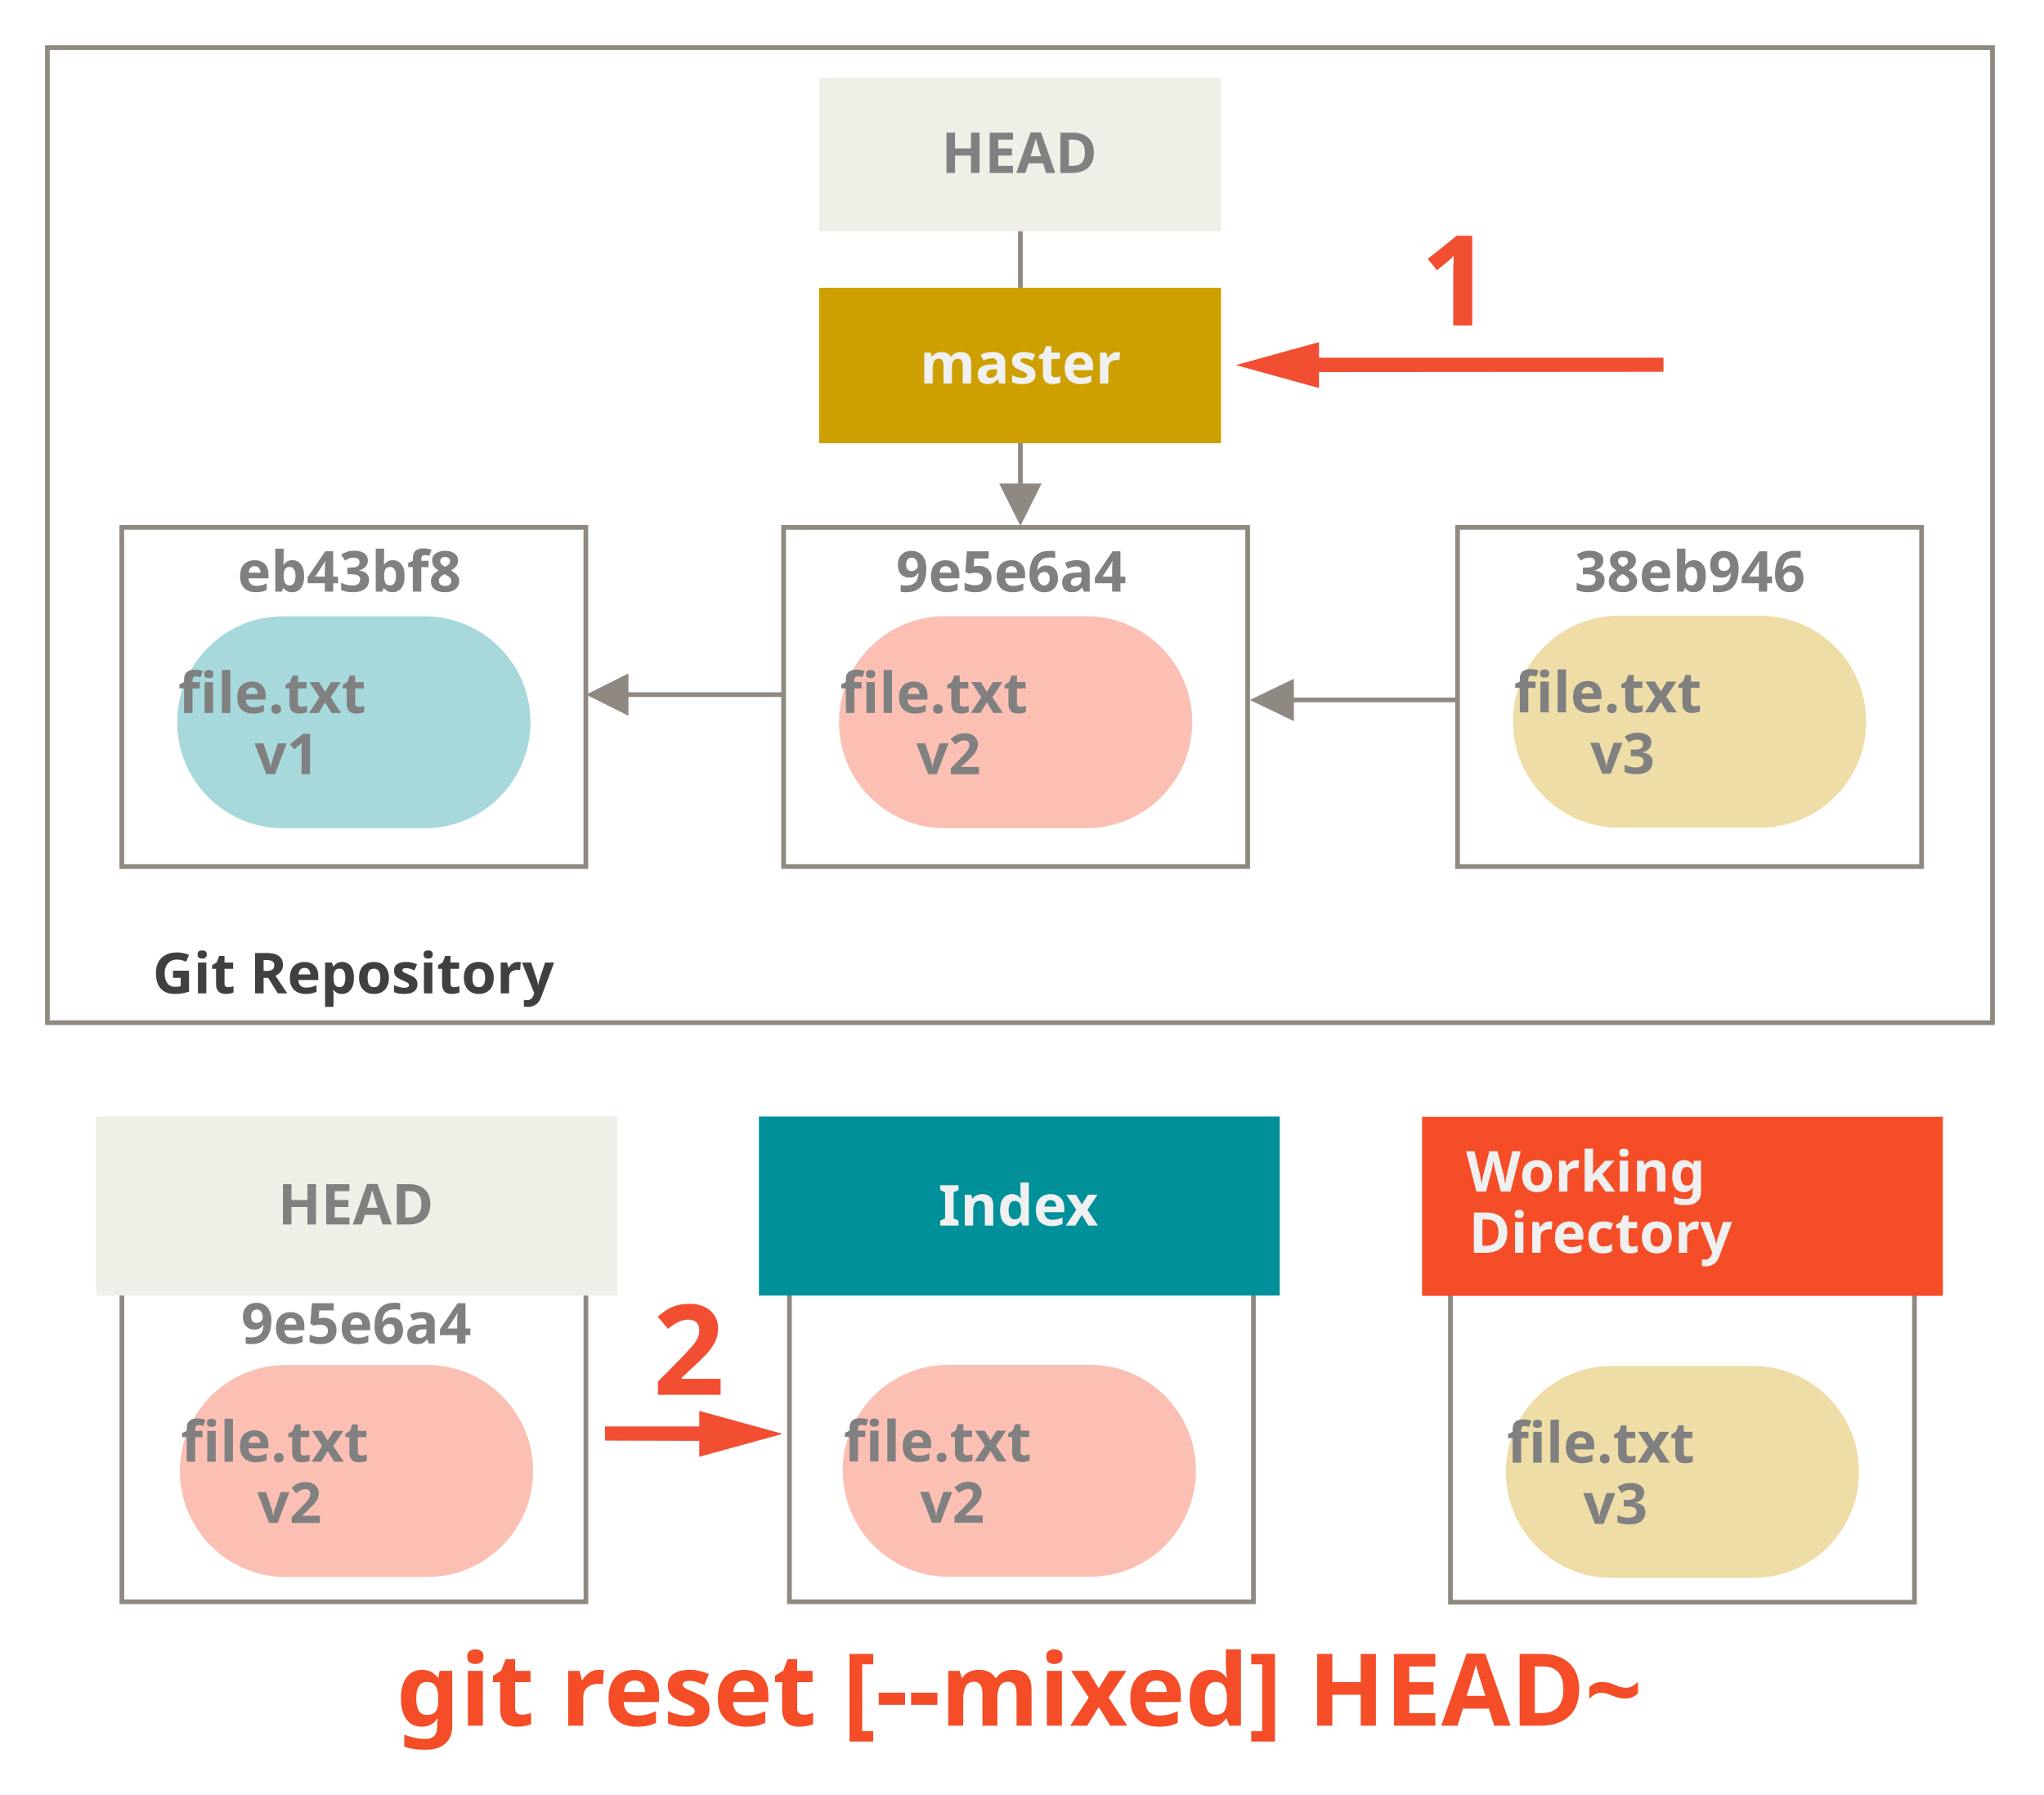
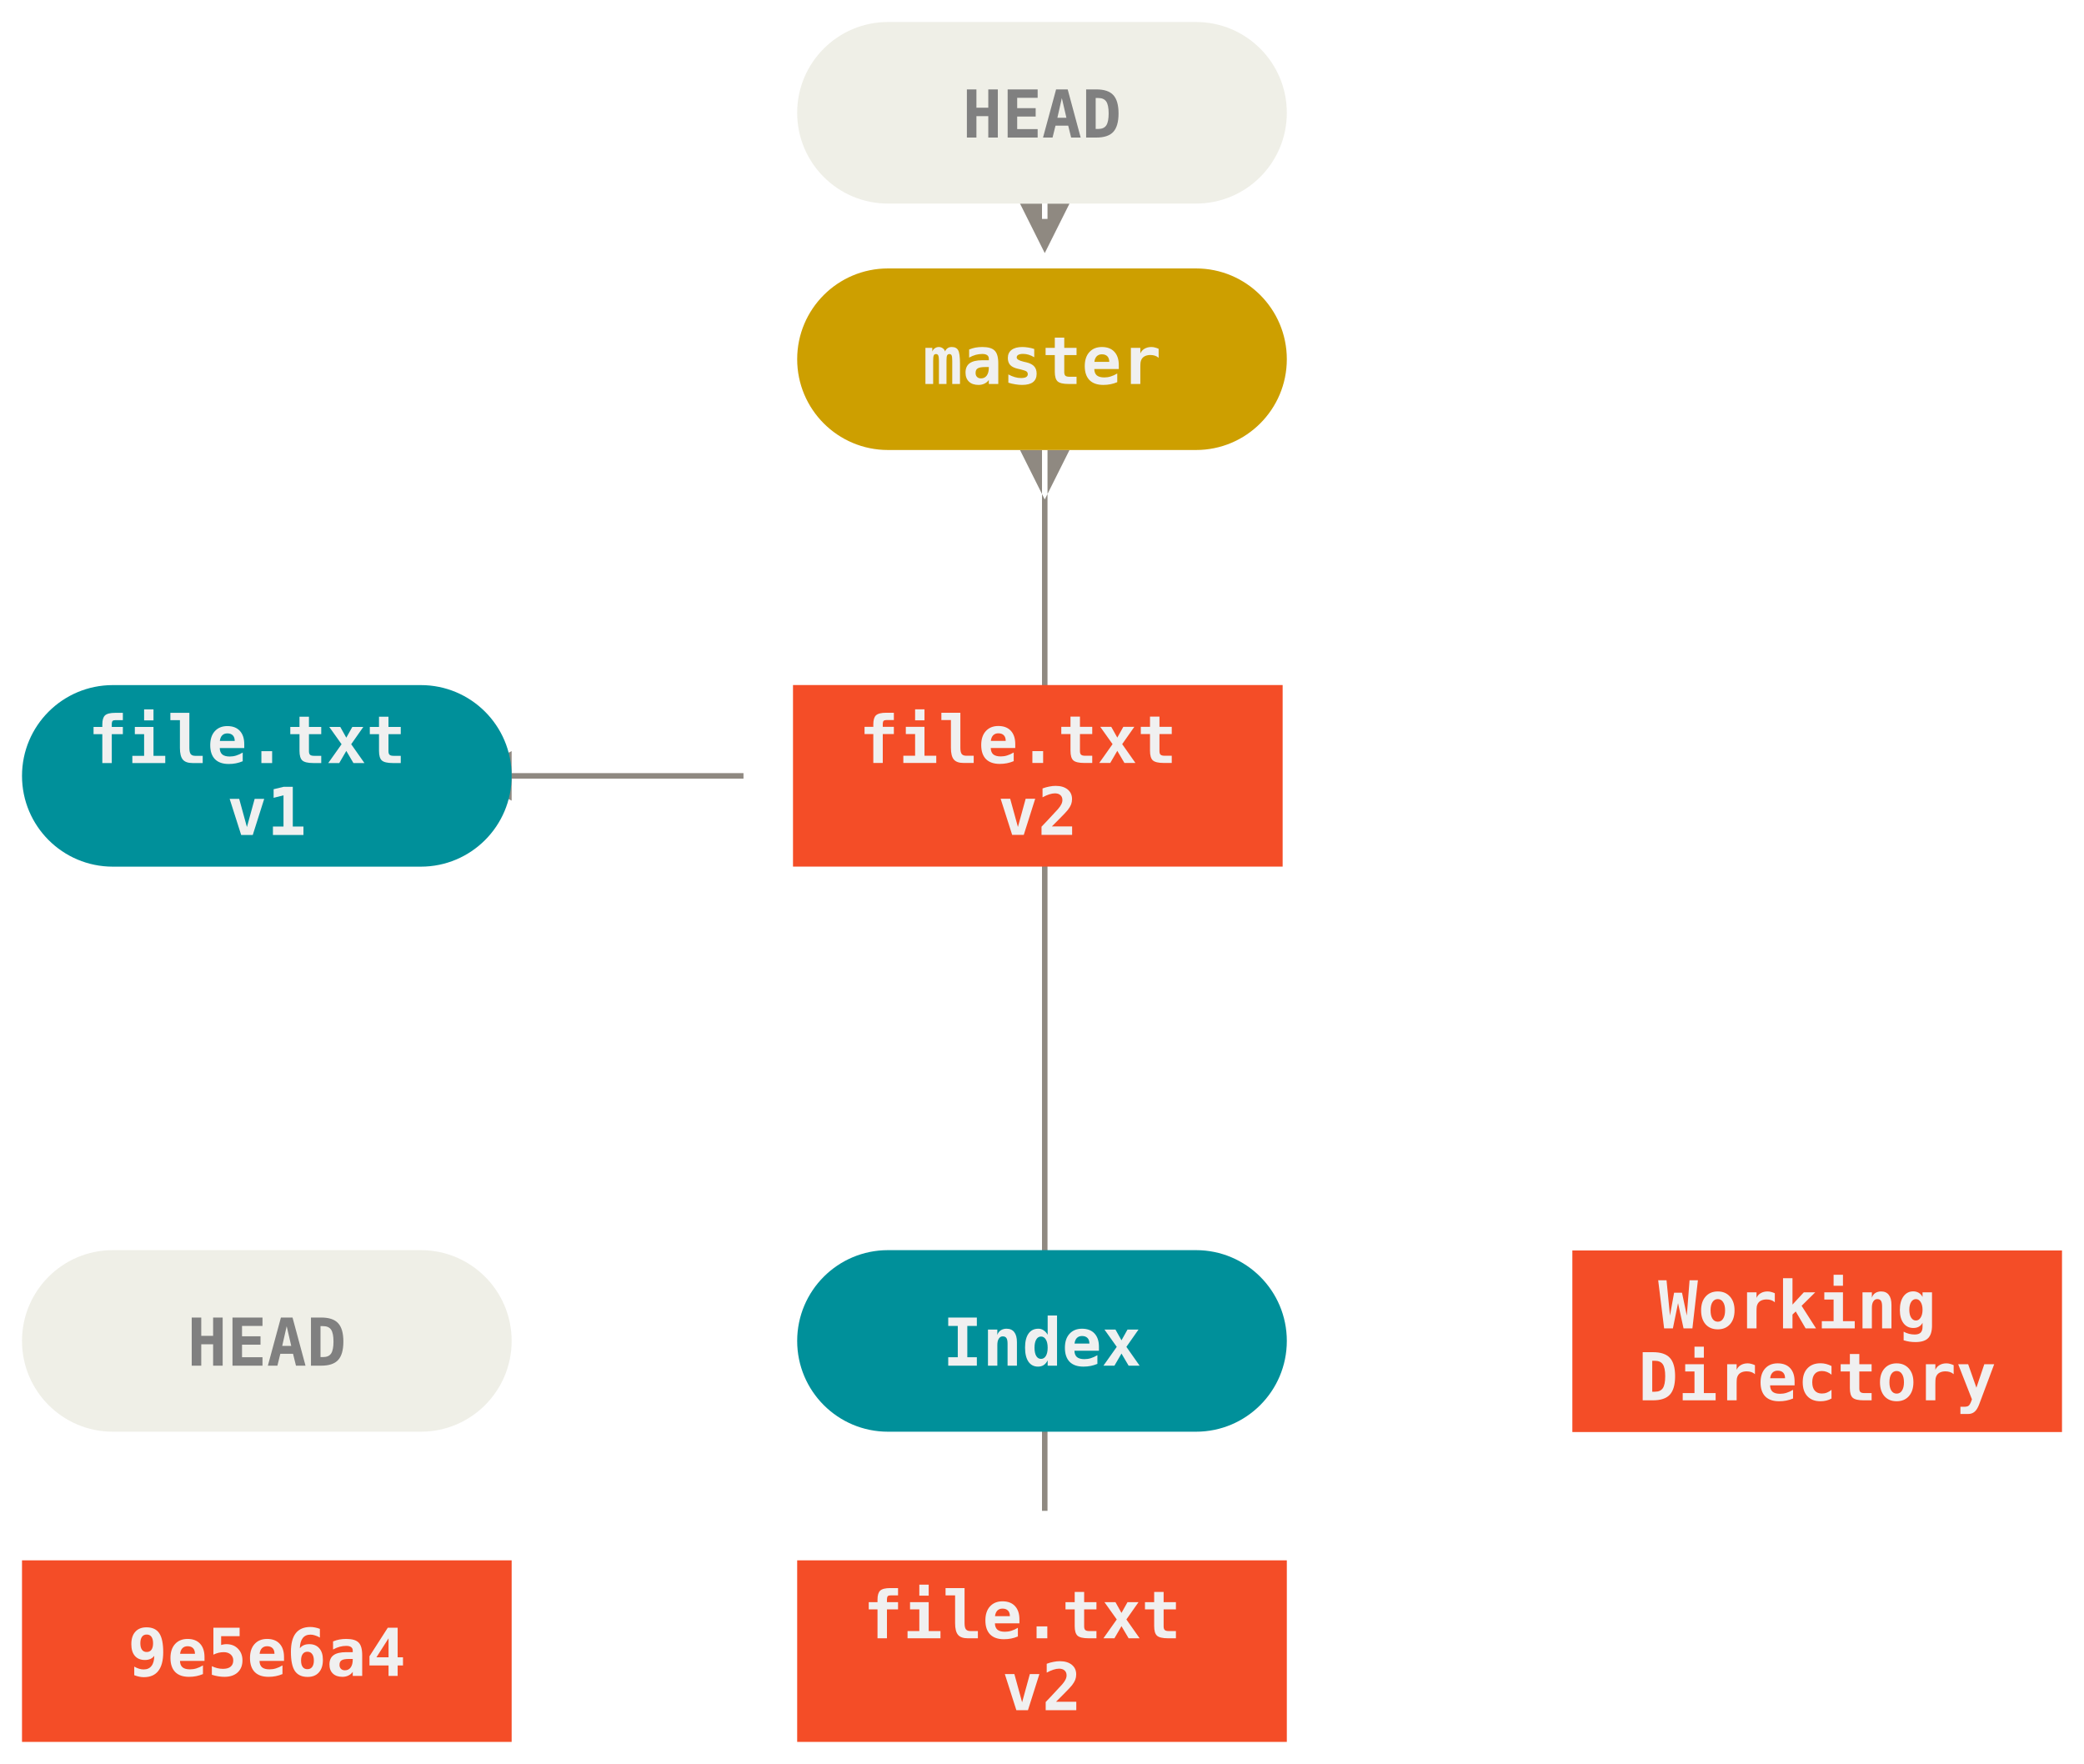
- <svg xmlns="http://www.w3.org/2000/svg" id="svg11078" version="1.1" viewBox="0 0 434 381">
-   <g id="g12122">
-     <text id="git-reset-[--mixed]-" transform="translate(9.9525)" font-size="12px" font-weight="700" style="fill-rule:evenodd;fill:#f44d27;font-family:'Source Code Pro';font-feature-settings:normal;font-size:21.333px;font-variant-caps:normal;font-variant-ligatures:normal;font-variant-numeric:normal;font-weight:600;text-align:center;text-anchor:middle">
-       <tspan id="tspan11018" x="206.5" y="366.34" style="fill:#f44d27;font-family:'Source Code Pro';font-feature-settings:normal;font-size:21.333px;font-variant-caps:normal;font-variant-ligatures:normal;font-variant-numeric:normal;font-weight:600;text-align:center;text-anchor:middle">git reset [--mixed] HEAD~</tspan>
+ <svg xmlns="http://www.w3.org/2000/svg" version="1.1" width="757.6" height="641.2" viewBox="0 0 378.8 320.6">
+   <path d="m189.4 37v2.79h1v-2.79h4l-4.5 9-4.5-9z" fill="#8f8981" />
+   <path d="m93 140.52h42.14v1h-42.14v4l-9-4.5 9-4.5z" fill="#8f8981" />
+   <path d="m189.4 81.79v192.81h1v-192.81h4l-4.5 9-4.5-9z" fill="#8f8981" />
+   <g>
+     <rect x="144.9" y="4" width="89" height="33" rx="16.5" ry="16.5" fill="#efefe7" />
+     <text font-size="12px" font-weight="700" font-family="'JetBrains Mono', 'Source Code Pro', monospace" text-anchor="middle">
+       <tspan x="189.4" y="25" fill="gray">HEAD</tspan>
    </text>
-     <g id="Line-+-symref-+-goldref" transform="translate(173.06 16.091)" style="fill-rule:evenodd;fill:none">
-       <path id="Line" transform="translate(.1 -.5)" d="m43 87.058v-67.116h1v67.116h4l-4.5 9-4.5-9z" style="fill-rule:nonzero;fill:#8f8981" />
-       <g id="other">
-         <rect id="rect1914" transform="matrix(.99201 0 0 .98697 .87401 .42992)" width="86" height="33" style="fill-rule:evenodd;fill:#efefe7" />
-         <text id="text1918" transform="translate(.36011 -.37304)" font-size="12px" font-weight="700" style="fill:#979797;font-family:'Source Code Pro';font-size:12px;font-weight:700;text-anchor:middle">
-           <tspan id="tspan1916" x="43" y="21" style="fill:gray">HEAD</tspan>
-         </text>
-       </g>
-       <g id="goldref" transform="translate(0,45)">
-         <rect id="Rectangle-3" transform="matrix(.78993 0 0 1 .87401 0)" width="108" height="33" style="fill-rule:evenodd;fill:#cd9f00" />
-         <text id="master-2" transform="translate(-10.37 .316)" font-size="12px" font-weight="700" style="fill:#979797;font-family:'Source Code Pro';font-size:12px;font-weight:700;text-anchor:middle">
-           <tspan id="tspan1922" x="54" y="20" style="fill:#f0f0f0">master</tspan>
-         </text>
-       </g>
-     </g>
-     <rect id="Rectangle-7" transform="translate(-.94186 .09148)" x="11" y="10" width="413" height="207" style="fill:none;stroke-linecap:square;stroke:#8f8981" />
-     <g id="g6912" transform="translate(-.94186 .09148)">
-       <path id="Line-3" transform="translate(.15496 5.8388)" d="m280.85 70h73.145v3l-73.145.058v3.389l-17.687-4.876 17.687-4.876z" style="fill:#f14e32" />
-       <text id="1" transform="translate(103.65 4.0142)" font-size="12px" font-weight="700" style="fill-rule:evenodd;fill:#f14e32;font-family:'Source Code Pro';font-feature-settings:normal;font-size:26.667px;font-variant-caps:normal;font-variant-ligatures:normal;font-variant-numeric:normal;font-weight:600;text-align:center;text-anchor:middle">
-         <tspan id="tspan2015" x="206.5" y="65" style="fill:#f14e32;font-family:'Source Code Pro';font-feature-settings:normal;font-size:26.667px;font-variant-caps:normal;font-variant-ligatures:normal;font-variant-numeric:normal;font-weight:600;text-align:center;text-anchor:middle">1</tspan>
-       </text>
-     </g>
-     <g id="g6310" transform="translate(-1.0282 .04046)" style="fill-rule:evenodd;fill:none">
-       <g id="g20484" transform="translate(320.76 289.93)">
-         <rect id="Rectangle-1-8" width="75" height="45" rx="22.5" ry="22.5" style="fill:#eedda6" />
-         <text id="text20476" transform="translate(-431.19,-217.97)" x="468.5" y="238.5" style="fill:gray;font-family:'Source Code Pro';font-feature-settings:normal;font-size:12px;font-variant-caps:normal;font-variant-ligatures:normal;font-variant-numeric:normal;font-weight:bold;letter-spacing:0px;line-height:13px;text-align:center;text-anchor:middle;word-spacing:0px" xml:space="preserve">
-           <tspan id="tspan20474" x="468.5" y="238.5">file.txt</tspan>
-           <tspan id="tspan20478" x="468.5" y="251.5">v3</tspan>
-         </text>
-       </g>
-       <g id="g1003" transform="translate(-.036442 -.0065258)">
-         <rect id="Rectangle-6-5" transform="translate(302.09,237.09)" x="6.948" y="1" width="98.528" height="102" style="fill:none;stroke-linecap:square;stroke:#8f8981" />
-         <g id="g20472" transform="translate(-73.867,6.8598)">
-           <g id="ref-(2-line)-6" transform="translate(376.88,230.19)">
-             <rect id="Rectangle-2-2" width="110.58" height="38" style="fill:#f44d27" />
-           </g>
-           <text id="text20453" transform="translate(-56.635,117.41)" x="488.553" y="128.651" style="fill:#f0f0f0;font-family:'Source Code Pro';font-feature-settings:normal;font-size:12px;font-variant-caps:normal;font-variant-ligatures:normal;font-variant-numeric:normal;font-weight:bold;letter-spacing:0px;line-height:10px;text-align:center;text-anchor:middle;word-spacing:0px" xml:space="preserve">
-             <tspan id="tspan20451" x="488.553" y="128.651" style="fill:#f0f0f0;line-height:13px">Working</tspan>
-             <tspan id="tspan20455" x="488.553" y="141.651" style="fill:#f0f0f0;line-height:13px">Directory</tspan>
-           </text>
-         </g>
-       </g>
-     </g>
-     <g id="g6295" transform="translate(-1.0282 .04046)" style="fill-rule:evenodd;fill:none">
-       <g id="Rectangle-5-+-symref-(2-line)-9" transform="translate(161.96 236.99)">
-         <rect id="Rectangle-5-4" x="6.682" y="1" width="98.528" height="102" style="stroke-linecap:square;stroke:#8f8981" />
-         <g id="symref-(2-line)-1" transform="translate(.20995)">
-           <rect id="rect23187" width="110.58" height="38" style="fill:#00909a" />
-           <text id="text23191" transform="translate(-.21834 2.134)" font-size="12px" font-weight="700" style="fill:#979797;font-family:'Source Code Pro';font-size:12px;font-weight:700;text-anchor:middle">
-             <tspan id="tspan23189" x="55.29" y="21" style="fill:#f0f0f0">Index</tspan>
-           </text>
-         </g>
-       </g>
-       <g id="g20484-3" transform="translate(179.96 289.68)">
-         <rect id="Rectangle-1-8-6" width="75" height="45" rx="22.5" ry="22.5" style="fill-opacity:.349;fill:#f44d27" />
-         <text id="text20476-0" transform="translate(-431.19,-217.97)" x="468.5" y="238.5" style="fill:gray;font-family:'Source Code Pro';font-feature-settings:normal;font-size:12px;font-variant-caps:normal;font-variant-ligatures:normal;font-variant-numeric:normal;font-weight:bold;letter-spacing:0px;line-height:13px;text-align:center;text-anchor:middle;word-spacing:0px" xml:space="preserve">
-           <tspan id="tspan20474-0" x="468.5" y="238.5">file.txt</tspan>
-           <tspan id="tspan20478-1" x="468.5" y="251.5">v2</tspan>
-         </text>
-       </g>
-     </g>
-     <g id="g6282" transform="translate(-1.0282 .04046)" style="fill-rule:evenodd;fill:none">
-       <text id="9e5e6a4-2" transform="translate(-129.84)" font-size="12px" font-weight="700" style="fill:gray;font-family:'Source Code Pro';font-size:12px;font-weight:700;text-anchor:middle">
-         <tspan id="tspan1310" x="206.5" y="285.17" style="fill:gray">9e5e6a4</tspan>
-       </text>
-       <g id="Rectangle-4-+-other-(2-line)-8" transform="translate(20.964 236.99)">
-         <rect id="Rectangle-4-9" x="5.943" y="1" width="98.528" height="102" style="stroke-linecap:square;stroke:#8f8981" />
-         <g id="other-(2-line)-2">
-           <g id="g23201" transform="translate(.47163)">
-             <rect id="rect23196" width="110.58" height="38" style="fill:#efefe7" />
-             <text id="master-4-5" transform="translate(-.17034 .88075)" font-size="12px" font-weight="700" style="fill:#979797;font-family:'Source Code Pro';font-size:12px;font-weight:700;text-anchor:middle">
-               <tspan id="tspan23198" x="55.29" y="22.031" style="fill:gray">HEAD</tspan>
-             </text>
-           </g>
-         </g>
-       </g>
-       <g id="g20484-3-5" transform="translate(39.225 289.73)">
-         <rect id="Rectangle-1-8-6-9" width="75" height="45" rx="22.5" ry="22.5" style="fill-opacity:.349;fill:#f44d27" />
-         <text id="text20476-0-5" transform="translate(-431.19,-217.97)" x="468.5" y="238.5" style="fill:gray;font-family:'Source Code Pro';font-feature-settings:normal;font-size:12px;font-variant-caps:normal;font-variant-ligatures:normal;font-variant-numeric:normal;font-weight:bold;letter-spacing:0px;line-height:13px;text-align:center;text-anchor:middle;word-spacing:0px" xml:space="preserve">
-           <tspan id="tspan20474-0-6" x="468.5" y="238.5">file.txt</tspan>
-           <tspan id="tspan20478-1-3" x="468.5" y="251.5">v2</tspan>
-         </text>
-       </g>
-     </g>
-     <g id="g6917" transform="translate(-.94186 .09148)">
-       <text id="2" transform="translate(-59.3)" font-size="12px" font-weight="700" style="fill-rule:evenodd;fill:#f14e32;font-family:'Source Code Pro';font-feature-settings:normal;font-size:26.667px;font-variant-caps:normal;font-variant-ligatures:normal;font-variant-numeric:normal;font-weight:600;text-align:center;text-anchor:middle">
-         <tspan id="tspan2008" x="206.5" y="296" style="fill:#f14e32;font-family:'Source Code Pro';font-feature-settings:normal;font-size:26.667px;font-variant-caps:normal;font-variant-ligatures:normal;font-variant-numeric:normal;font-weight:600;text-align:center;text-anchor:middle">2</tspan>
-       </text>
-       <path id="Line-3-5" transform="matrix(-1 0 0 1 430.27 232.72)" d="m280.85 70h20.031v3l-20.031.058v3.389l-17.687-4.876 17.687-4.876z" style="fill:#f14e32" />
-     </g>
-     <path id="Line-6" transform="matrix(1.0399 0 0 1 -13.322 .09148)" d="m277 148h33v1h-33v4l-9-4.5 9-4.5z" style="fill:#8f8981" />
-     <path id="Line-2-0" transform="translate(-1.5627 -.04447)" d="m135 147h33v1h-33v4l-9-4.5 9-4.5z" style="fill:#8f8981" />
-     <g id="g6751" transform="translate(-450.08 -38.936)" style="fill-rule:evenodd;fill:none">
-       <g id="Rectangle-8-+-brown-4-+-eb43bf8-2-8" transform="translate(475 150.89)">
-         <rect id="Rectangle-8-4" x=".943" width="98.528" height="72" style="stroke-linecap:square;stroke:#8f8981" />
-         <text id="eb43bf8-2-7" font-size="12px" font-weight="700" style="fill:gray;font-family:'Source Code Pro';font-size:12px;font-weight:700;text-anchor:middle">
-           <tspan id="tspan1323" x="49.264" y="13.642" style="fill:gray">eb43bf8</tspan>
-         </text>
-       </g>
-       <g id="g20484-4-0" transform="translate(487.71 169.76)">
-         <rect id="Rectangle-1-8-2-9" width="75" height="45" rx="22.5" ry="22.5" style="fill-opacity:.35;fill:#00909a" />
-         <text id="text20476-5-7" transform="translate(-431.19,-217.97)" x="468.5" y="238.5" style="fill:gray;font-family:'Source Code Pro';font-feature-settings:normal;font-size:12px;font-variant-caps:normal;font-variant-ligatures:normal;font-variant-numeric:normal;font-weight:bold;letter-spacing:0px;line-height:13px;text-align:center;text-anchor:middle;word-spacing:0px" xml:space="preserve">
-           <tspan id="tspan20474-8-2" x="468.5" y="238.5">file.txt</tspan>
-           <tspan id="tspan20478-7-7" x="468.5" y="251.5">v1</tspan>
-         </text>
-       </g>
-     </g>
-     <g id="g6332" transform="translate(-1.5627 -.04447)" style="fill-rule:evenodd;fill:none">
-       <g id="brown-5-+-Rectangle-9-+-9e5e6a4-4" transform="translate(167,112)">
-         <rect id="Rectangle-9-5" x=".943" width="98.528" height="72" style="stroke-linecap:square;stroke:#8f8981" />
-         <text id="text1339" font-size="12px" font-weight="700" style="fill:gray;font-family:'Source Code Pro';font-size:12px;font-weight:700;text-anchor:middle">
-           <tspan id="tspan1337" x="49.264" y="13.642" style="fill:gray">9e5e6a4</tspan>
-         </text>
-       </g>
-       <g id="g20484-3-6" transform="translate(179.71 130.86)">
-         <rect id="Rectangle-1-8-6-2" width="75" height="45" rx="22.5" ry="22.5" style="fill-opacity:.349;fill:#f44d27" />
-         <text id="text20476-0-8" transform="translate(-431.19,-217.97)" x="468.5" y="238.5" style="fill:gray;font-family:'Source Code Pro';font-feature-settings:normal;font-size:12px;font-variant-caps:normal;font-variant-ligatures:normal;font-variant-numeric:normal;font-weight:bold;letter-spacing:0px;line-height:13px;text-align:center;text-anchor:middle;word-spacing:0px" xml:space="preserve">
-           <tspan id="tspan20474-0-9" x="468.5" y="238.5">file.txt</tspan>
-           <tspan id="tspan20478-1-7" x="468.5" y="251.5">v2</tspan>
-         </text>
-       </g>
-     </g>
-     <g id="g6769" transform="translate(-.94186 .09148)">
-       <rect id="rect1999" transform="translate(309.48 111.86)" x=".943" width="98.528" height="72" style="fill:none;stroke-linecap:square;stroke:#8f8981" />
-       <text id="38eb946" transform="translate(310.5 111.86)" font-size="12px" font-weight="700" style="fill-rule:evenodd;fill:gray;font-family:'Source Code Pro';font-size:12px;font-weight:700;text-anchor:middle">
-         <tspan id="tspan2001" x="49.264" y="13.642" style="fill:gray">38eb946</tspan>
-       </text>
-       <g id="g20484-4-0-0" transform="translate(322.19 130.61)" style="fill-rule:evenodd;fill:none">
-         <rect id="Rectangle-1-8-2-9-9" width="75" height="45" rx="22.5" ry="22.5" style="fill:#eedda6" />
-         <text id="text20476-5-7-2" transform="translate(-431.19,-217.97)" x="468.5" y="238.5" style="fill:gray;font-family:'Source Code Pro';font-feature-settings:normal;font-size:12px;font-variant-caps:normal;font-variant-ligatures:normal;font-variant-numeric:normal;font-weight:bold;letter-spacing:0px;line-height:13px;text-align:center;text-anchor:middle;word-spacing:0px" xml:space="preserve">
-           <tspan id="tspan20474-8-2-3" x="468.5" y="238.5">file.txt</tspan>
-           <tspan id="tspan20478-7-7-9" x="468.5" y="251.5">v3</tspan>
-         </text>
-       </g>
-     </g>
-     <text id="Git-Repository" transform="translate(-131.47 -2.1252)" font-size="12px" font-weight="700" style="fill:#404040;font-family:'Source Code Pro';font-size:12px;font-weight:700;text-anchor:middle">
-       <tspan id="tspan1279" x="206.5" y="213" style="fill:#404040">Git Repository</tspan>
+   </g>
+   <g>
+     <rect x="144.9" y="48.79" width="89" height="33" rx="16.5" ry="16.5" fill="#cd9f00" />
+     <text font-size="12px" font-weight="700" font-family="'JetBrains Mono', 'Source Code Pro', monospace" text-anchor="middle">
+       <tspan x="189.4" y="69.79" fill="#f0f0f0">master</tspan>
+     </text>
+   </g>
+   <g>
+     <rect x="285.8" y="227.28" width="89" height="33" fill="#f44d27" />
+     <text font-size="12px" font-weight="700" font-family="'JetBrains Mono', 'Source Code Pro', monospace" text-anchor="middle">
+       <tspan x="330.3" y="241.445" fill="#f0f0f0">Working</tspan>
+       <tspan x="330.3" dy="13.07" fill="#f0f0f0">Directory</tspan>
+     </text>
+   </g>
+   <g>
+     <rect x="144.9" y="227.22" width="89" height="33" rx="16.5" ry="16.5" fill="#00909a" />
+     <text font-size="12px" font-weight="700" font-family="'JetBrains Mono', 'Source Code Pro', monospace" text-anchor="middle">
+       <tspan x="189.4" y="248.22" fill="#f0f0f0">Index</tspan>
+     </text>
+   </g>
+   <g>
+     <rect x="144.9" y="283.6" width="89" height="33" fill="#f44d27" />
+     <text font-size="12px" font-weight="700" font-family="'JetBrains Mono', 'Source Code Pro', monospace" text-anchor="middle">
+       <tspan x="189.4" y="297.765" fill="#f0f0f0">file.txt</tspan>
+       <tspan x="189.4" dy="13.07" fill="#f0f0f0">v2</tspan>
+     </text>
+   </g>
+   <g>
+     <rect x="4" y="227.22" width="89" height="33" rx="16.5" ry="16.5" fill="#efefe7" />
+     <text font-size="12px" font-weight="700" font-family="'JetBrains Mono', 'Source Code Pro', monospace" text-anchor="middle">
+       <tspan x="48.5" y="248.22" fill="gray">HEAD</tspan>
+     </text>
+   </g>
+   <g>
+     <rect x="4" y="283.6" width="89" height="33" fill="#f44d27" />
+     <text font-size="12px" font-weight="700" font-family="'JetBrains Mono', 'Source Code Pro', monospace" text-anchor="middle">
+       <tspan x="48.5" y="304.6" fill="#f0f0f0">9e5e6a4</tspan>
+     </text>
+   </g>
+   <g>
+     <rect x="4" y="124.52" width="89" height="33" rx="16.5" ry="16.5" fill="#00909a" />
+     <text font-size="12px" font-weight="700" font-family="'JetBrains Mono', 'Source Code Pro', monospace" text-anchor="middle">
+       <tspan x="48.5" y="138.685" fill="#f0f0f0">file.txt</tspan>
+       <tspan x="48.5" dy="13.07" fill="#f0f0f0">v1</tspan>
+     </text>
+   </g>
+   <g>
+     <rect x="144.14" y="124.51" width="89" height="33" fill="#f44d27" />
+     <text font-size="12px" font-weight="700" font-family="'JetBrains Mono', 'Source Code Pro', monospace" text-anchor="middle">
+       <tspan x="188.64" y="138.675" fill="#f0f0f0">file.txt</tspan>
+       <tspan x="188.64" dy="13.07" fill="#f0f0f0">v2</tspan>
    </text>
  </g>
</svg>
